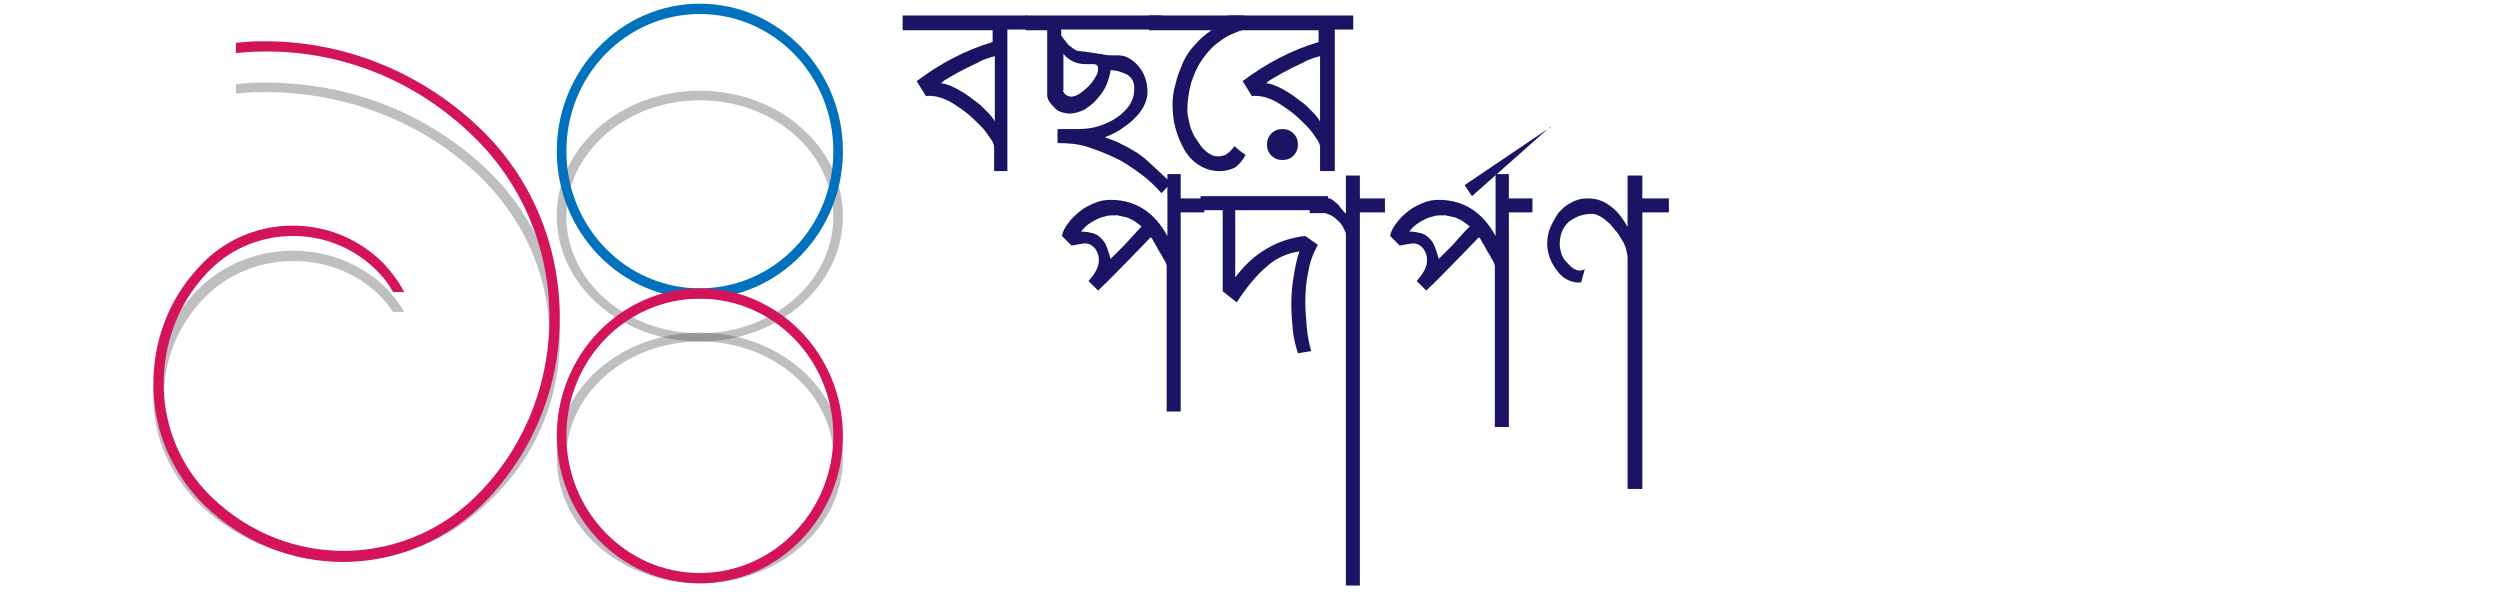
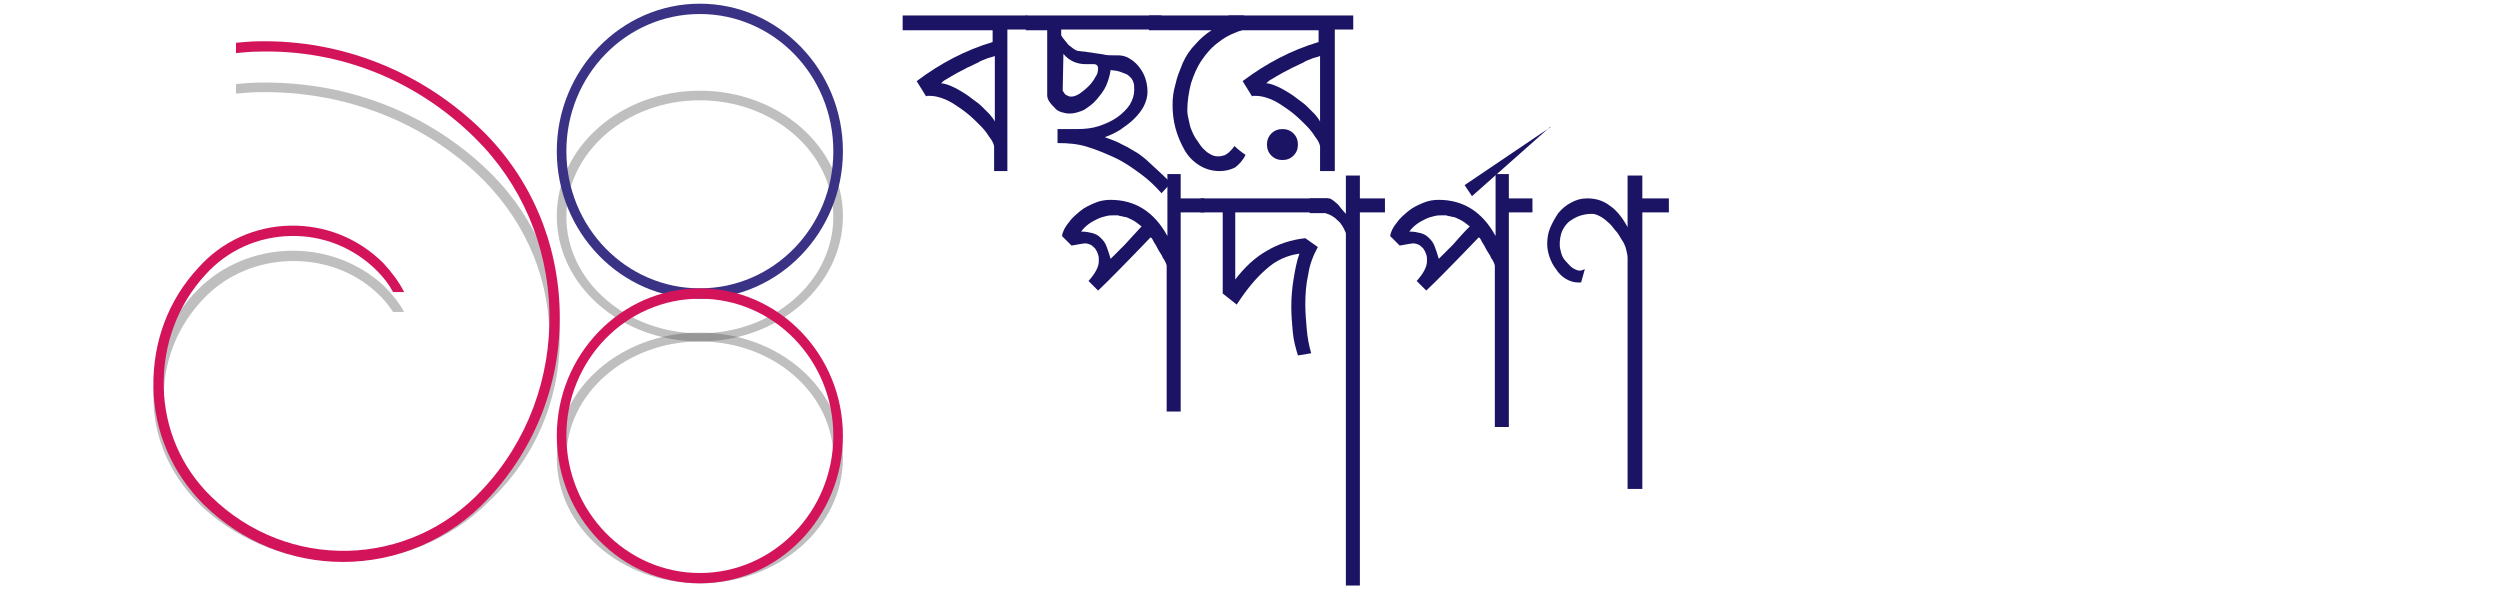
<svg xmlns="http://www.w3.org/2000/svg" version="1.1" id="Layer_1" x="0px" y="0px" width="339px" height="81px" viewBox="0 0 339 81" style="enable-background:new 0 0 339 81;" xml:space="preserve">
  <style type="text/css">
	.st0{fill:#1B1464;}
- 	.st1{opacity:0.38;fill:#565656;}
- 	.st2{fill:#0071BC;}
+ 	.st1{opacity:0.38;fill:#565656;enable-background:new    ;}
+ 	.st2{fill:#3A3284;}
	.st3{fill:#D4145A;}
</style>
-   <path class="st0" d="M136.8,23.2h-2v-3.4c-0.1-0.4-0.3-0.8-0.7-1.3c-0.3-0.5-0.7-1-1.2-1.5c-0.5-0.5-1-1-1.6-1.5  c-0.6-0.5-1.2-0.9-1.8-1.3c-0.6-0.4-1.2-0.7-1.8-0.9c-0.6-0.2-1.1-0.3-1.6-0.3c-0.1,0-0.2,0-0.3,0c-0.1,0-0.2,0-0.2,0.1l-1.3-2.1  c3.2-2.4,6.6-4.2,10.3-5.3V4.1h-12.2V2.1h16.9v1.9h-2.7V23.2z M134.9,7.6c-0.3,0.1-0.6,0.2-1,0.3c-0.4,0.2-0.9,0.3-1.3,0.6  c-0.5,0.2-1,0.5-1.5,0.7c-0.5,0.3-1,0.5-1.5,0.8c-0.5,0.3-0.9,0.5-1.2,0.7c-0.4,0.2-0.6,0.4-0.8,0.6c0.3,0,0.7,0.1,1.2,0.3  c0.5,0.2,0.9,0.4,1.4,0.7c0.5,0.3,1,0.6,1.5,1c0.5,0.4,1,0.7,1.4,1.1c0.4,0.4,0.8,0.8,1.1,1.1c0.3,0.4,0.6,0.7,0.7,1V7.6z" />
-   <path class="st0" d="M149.8,18.6c0.8,0.3,1.4,0.5,2,0.8c0.5,0.3,1.1,0.5,1.5,0.8c0.5,0.3,0.9,0.5,1.3,0.8c0.4,0.3,0.8,0.6,1.2,1  c0.4,0.4,0.9,0.8,1.3,1.2c0.5,0.5,1.1,1,1.7,1.6l-1.3,1.4c-0.8-0.9-1.7-1.8-2.8-2.6c-1.1-0.8-2.2-1.6-3.5-2.2s-2.5-1.1-3.8-1.5  c-1.3-0.4-2.6-0.5-4-0.5v-1.9h2.7c1,0,2-0.1,2.9-0.4c0.9-0.3,1.8-0.7,2.5-1.2c0.7-0.5,1.3-1.1,1.7-1.7c0.4-0.7,0.6-1.3,0.6-2  c0-0.4,0-0.8-0.1-1c-0.1-0.3-0.2-0.5-0.4-0.7c-0.2-0.2-0.4-0.4-0.7-0.5c-0.3-0.1-0.7-0.3-1.2-0.4l-0.8-0.1c-0.1,0.7-0.3,1.4-0.6,2.1  c-0.3,0.7-0.8,1.3-1.3,1.9c-0.5,0.6-1.1,1-1.7,1.4c-0.7,0.3-1.3,0.5-2,0.5c-0.4,0-0.7-0.1-1.1-0.2c-0.3-0.1-0.7-0.3-0.9-0.6  c-0.3-0.3-0.5-0.5-0.7-0.8c-0.2-0.3-0.3-0.6-0.3-0.9V4.1h-2.9V2.1h18.4v1.9h-13.6v0.8c0.3,0.5,0.7,0.9,1,1.3  c0.4,0.3,0.7,0.6,1.2,0.8c0.3,0,0.6,0.1,1,0.1c0.4,0.1,0.9,0.1,1.3,0.2c0.5,0.1,0.9,0.1,1.3,0.2c0.4,0.1,0.8,0.1,1.2,0.1  c0.1,0,0.2,0,0.3,0c0.1,0,0.2,0,0.3,0c0.6,0,1.1,0.1,1.6,0.4c0.5,0.3,0.9,0.6,1.3,1.1c0.4,0.5,0.7,1,0.9,1.6  c0.2,0.6,0.3,1.2,0.3,1.9c0,0.6-0.2,1.3-0.5,1.9c-0.3,0.6-0.8,1.2-1.3,1.7c-0.6,0.6-1.2,1-1.9,1.5C151.4,17.9,150.7,18.3,149.8,18.6  z M144.1,12.3c0.2,0.3,0.3,0.5,0.5,0.6c0.2,0.1,0.4,0.2,0.6,0.2c0.4,0,0.7-0.1,1.2-0.4c0.4-0.3,0.8-0.6,1.2-1  c0.4-0.4,0.7-0.8,0.9-1.2c0.3-0.4,0.4-0.8,0.4-1.2c0-0.4-0.2-0.6-0.6-0.6h-1.1c-1.2,0-2.3-0.5-3-1.4V12.3z" />
-   <path class="st0" d="M168.9,21c-0.4,0.8-0.9,1.3-1.4,1.7c-0.6,0.3-1.3,0.5-2.1,0.5c-1.1,0-2-0.3-2.8-0.8c-0.8-0.5-1.5-1.2-2-2.1  c-0.5-0.9-0.9-1.8-1.2-2.9c-0.3-1.1-0.4-2.2-0.4-3.2c0-0.9,0.1-1.8,0.4-2.8c0.2-1,0.6-1.9,1-2.9c0.4-0.9,1-1.8,1.7-2.5  c0.7-0.8,1.4-1.4,2.2-1.9h-8.5V2.1h12.9V4c-1.3,0.4-2.4,0.9-3.3,1.6c-1,0.7-1.8,1.6-2.4,2.5c-0.7,1-1.1,2-1.5,3.2  c-0.3,1.2-0.5,2.4-0.5,3.7c0,0.4,0.1,0.9,0.2,1.3c0.1,0.5,0.2,1,0.4,1.4c0.2,0.5,0.4,0.9,0.7,1.3c0.3,0.4,0.5,0.8,0.8,1.1  c0.3,0.3,0.6,0.6,1,0.8c0.3,0.2,0.7,0.3,1,0.3c0.3,0,0.5,0,0.7-0.1c0.2,0,0.4-0.1,0.5-0.2c0.2-0.1,0.3-0.2,0.5-0.4  c0.2-0.2,0.4-0.4,0.6-0.7C167.8,20.2,168.3,20.6,168.9,21z" />
-   <path class="st0" d="M181,23.2h-2v-3.4c-0.1-0.4-0.3-0.8-0.7-1.3c-0.3-0.5-0.7-1-1.2-1.5c-0.5-0.5-1-1-1.6-1.5  c-0.6-0.5-1.2-0.9-1.8-1.3c-0.6-0.4-1.2-0.7-1.8-0.9c-0.6-0.2-1.1-0.3-1.6-0.3c-0.1,0-0.2,0-0.3,0c-0.1,0-0.2,0-0.2,0.1l-1.3-2.1  c3.2-2.4,6.6-4.2,10.3-5.3V4.1h-12.2V2.1h16.9v1.9H181V23.2z M179,7.6c-0.3,0.1-0.6,0.2-1,0.3c-0.4,0.2-0.9,0.3-1.3,0.6  c-0.5,0.2-1,0.5-1.5,0.7c-0.5,0.3-1,0.5-1.5,0.8c-0.5,0.3-0.9,0.5-1.2,0.7c-0.4,0.2-0.6,0.4-0.8,0.6c0.3,0,0.7,0.1,1.2,0.3  c0.5,0.2,0.9,0.4,1.4,0.7c0.5,0.3,1,0.6,1.5,1c0.5,0.4,1,0.7,1.4,1.1c0.4,0.4,0.8,0.8,1.1,1.1c0.3,0.4,0.6,0.7,0.7,1V7.6z   M173.9,17.5c0.6,0,1.1,0.2,1.5,0.6c0.4,0.4,0.6,0.9,0.6,1.5c0,0.6-0.2,1.1-0.6,1.5c-0.4,0.4-0.9,0.6-1.5,0.6  c-0.6,0-1.1-0.2-1.5-0.6c-0.4-0.4-0.6-0.9-0.6-1.5c0-0.6,0.2-1.1,0.6-1.5C172.8,17.7,173.3,17.5,173.9,17.5z" />
+   <path class="st0" d="M136.8,23.2h-2v-3.4c-0.1-0.4-0.3-0.8-0.7-1.3c-0.3-0.5-0.7-1-1.2-1.5s-1-1-1.6-1.5s-1.2-0.9-1.8-1.3  c-0.6-0.4-1.2-0.7-1.8-0.9c-0.6-0.2-1.1-0.3-1.6-0.3c-0.1,0-0.2,0-0.3,0c-0.1,0-0.2,0-0.2,0.1l-1.3-2.1c3.2-2.4,6.6-4.2,10.3-5.3  V4.1h-12.2v-2h16.9V4h-2.7v19.2H136.8z M134.9,7.6c-0.3,0.1-0.6,0.2-1,0.3c-0.4,0.2-0.9,0.3-1.3,0.6c-0.5,0.2-1,0.5-1.5,0.7  c-0.5,0.3-1,0.5-1.5,0.8s-0.9,0.5-1.2,0.7c-0.4,0.2-0.6,0.4-0.8,0.6c0.3,0,0.7,0.1,1.2,0.3s0.9,0.4,1.4,0.7s1,0.6,1.5,1  s1,0.7,1.4,1.1c0.4,0.4,0.8,0.8,1.1,1.1c0.3,0.4,0.6,0.7,0.7,1L134.9,7.6L134.9,7.6z" />
+   <path class="st0" d="M149.8,18.6c0.8,0.3,1.4,0.5,2,0.8c0.5,0.3,1.1,0.5,1.5,0.8c0.5,0.3,0.9,0.5,1.3,0.8c0.4,0.3,0.8,0.6,1.2,1  s0.9,0.8,1.3,1.2c0.5,0.5,1.1,1,1.7,1.6l-1.3,1.4c-0.8-0.9-1.7-1.8-2.8-2.6c-1.1-0.8-2.2-1.6-3.5-2.2s-2.5-1.1-3.8-1.5  s-2.6-0.5-4-0.5v-1.9h2.7c1,0,2-0.1,2.9-0.4s1.8-0.7,2.5-1.2c0.7-0.5,1.3-1.1,1.7-1.7c0.4-0.7,0.6-1.3,0.6-2c0-0.4,0-0.8-0.1-1  c-0.1-0.3-0.2-0.5-0.4-0.7s-0.4-0.4-0.7-0.5s-0.7-0.3-1.2-0.4l-0.8-0.1c-0.1,0.7-0.3,1.4-0.6,2.1s-0.8,1.3-1.3,1.9  c-0.5,0.6-1.1,1-1.7,1.4c-0.7,0.3-1.3,0.5-2,0.5c-0.4,0-0.7-0.1-1.1-0.2c-0.3-0.1-0.7-0.3-0.9-0.6c-0.3-0.3-0.5-0.5-0.7-0.8  s-0.3-0.6-0.3-0.9V4.1h-2.9v-2h18.4V4h-13.6v0.8c0.3,0.5,0.7,0.9,1,1.3c0.4,0.3,0.7,0.6,1.2,0.8c0.3,0,0.6,0.1,1,0.1  c0.4,0.1,0.9,0.1,1.3,0.2c0.5,0.1,0.9,0.1,1.3,0.2c0.4,0.1,0.8,0.1,1.2,0.1c0.1,0,0.2,0,0.3,0s0.2,0,0.3,0c0.6,0,1.1,0.1,1.6,0.4  c0.5,0.3,0.9,0.6,1.3,1.1c0.4,0.5,0.7,1,0.9,1.6s0.3,1.2,0.3,1.9c0,0.6-0.2,1.3-0.5,1.9c-0.3,0.6-0.8,1.2-1.3,1.7  c-0.6,0.6-1.2,1-1.9,1.5C151.4,17.9,150.7,18.3,149.8,18.6z M144.1,12.3c0.2,0.3,0.3,0.5,0.5,0.6s0.4,0.2,0.6,0.2  c0.4,0,0.7-0.1,1.2-0.4c0.4-0.3,0.8-0.6,1.2-1s0.7-0.8,0.9-1.2c0.3-0.4,0.4-0.8,0.4-1.2s-0.2-0.6-0.6-0.6h-1.1c-1.2,0-2.3-0.5-3-1.4  L144.1,12.3L144.1,12.3z" />
+   <path class="st0" d="M168.9,21c-0.4,0.8-0.9,1.3-1.4,1.7c-0.6,0.3-1.3,0.5-2.1,0.5c-1.1,0-2-0.3-2.8-0.8s-1.5-1.2-2-2.1  s-0.9-1.8-1.2-2.9s-0.4-2.2-0.4-3.2c0-0.9,0.1-1.8,0.4-2.8c0.2-1,0.6-1.9,1-2.9c0.4-0.9,1-1.8,1.7-2.5c0.7-0.8,1.4-1.4,2.2-1.9h-8.5  v-2h12.9V4c-1.3,0.4-2.4,0.9-3.3,1.6c-1,0.7-1.8,1.6-2.4,2.5c-0.7,1-1.1,2-1.5,3.2c-0.3,1.2-0.5,2.4-0.5,3.7c0,0.4,0.1,0.9,0.2,1.3  c0.1,0.5,0.2,1,0.4,1.4c0.2,0.5,0.4,0.9,0.7,1.3s0.5,0.8,0.8,1.1c0.3,0.3,0.6,0.6,1,0.8c0.3,0.2,0.7,0.3,1,0.3s0.5,0,0.7-0.1  c0.2,0,0.4-0.1,0.5-0.2c0.2-0.1,0.3-0.2,0.5-0.4c0.2-0.2,0.4-0.4,0.6-0.7C167.8,20.2,168.3,20.6,168.9,21z" />
+   <path class="st0" d="M181,23.2h-2v-3.4c-0.1-0.4-0.3-0.8-0.7-1.3c-0.3-0.5-0.7-1-1.2-1.5s-1-1-1.6-1.5s-1.2-0.9-1.8-1.3  c-0.6-0.4-1.2-0.7-1.8-0.9s-1.1-0.3-1.6-0.3c-0.1,0-0.2,0-0.3,0s-0.2,0-0.2,0.1l-1.3-2.1c3.2-2.4,6.6-4.2,10.3-5.3V4.1h-12.2v-2  h16.9V4H181V23.2z M179,7.6c-0.3,0.1-0.6,0.2-1,0.3c-0.4,0.2-0.9,0.3-1.3,0.6c-0.5,0.2-1,0.5-1.5,0.7c-0.5,0.3-1,0.5-1.5,0.8  s-0.9,0.5-1.2,0.7c-0.4,0.2-0.6,0.4-0.8,0.6c0.3,0,0.7,0.1,1.2,0.3s0.9,0.4,1.4,0.7s1,0.6,1.5,1s1,0.7,1.4,1.1  c0.4,0.4,0.8,0.8,1.1,1.1c0.3,0.4,0.6,0.7,0.7,1L179,7.6L179,7.6z M173.9,17.5c0.6,0,1.1,0.2,1.5,0.6s0.6,0.9,0.6,1.5  s-0.2,1.1-0.6,1.5c-0.4,0.4-0.9,0.6-1.5,0.6s-1.1-0.2-1.5-0.6s-0.6-0.9-0.6-1.5s0.2-1.1,0.6-1.5S173.3,17.5,173.9,17.5z" />
  <g>
-     <path class="st0" d="M160.1,23.8v3.1h3.2v1.9h-3.2v27h-1.9V36.1c0-0.1,0-0.2-0.1-0.4c-0.1-0.2-0.2-0.5-0.4-0.7   c-0.1-0.3-0.3-0.6-0.5-0.9c-0.2-0.3-0.3-0.6-0.5-0.9c-0.2-0.3-0.3-0.5-0.4-0.7c-0.1-0.2-0.2-0.3-0.3-0.3c-0.7,0.7-1.6,1.7-2.8,2.9   c-1.2,1.2-2.6,2.7-4.3,4.3l-1.3-1.3c0.9-1,1.4-1.9,1.4-2.7c0-0.3,0-0.6-0.1-0.9c-0.1-0.3-0.2-0.5-0.4-0.8c-0.2-0.2-0.4-0.4-0.6-0.5   c-0.2-0.1-0.5-0.2-0.8-0.2c-0.1,0-0.7,0.1-1.8,0.3l-1.3-1.3c0.1-0.6,0.4-1.2,0.9-1.8c0.4-0.6,1-1.1,1.6-1.6c0.6-0.5,1.3-0.8,2-1.1   c0.7-0.3,1.4-0.4,2.1-0.4c3.3,0,5.9,1.6,7.7,4.9v-8.4H160.1z M154.8,30.7c-0.5-0.4-0.9-0.7-1.3-0.9c-0.4-0.2-0.8-0.4-1.1-0.4   c-0.3-0.1-0.6-0.1-0.8-0.2c-0.2,0-0.5,0-0.6,0c-0.3,0-0.6,0-1,0.1c-0.4,0.1-0.8,0.2-1.2,0.4c-0.4,0.2-0.8,0.4-1.2,0.7   c-0.4,0.3-0.7,0.6-1,1c0.6,0,1.1,0.1,1.5,0.2c0.4,0.1,0.8,0.3,1.1,0.6c0.3,0.3,0.6,0.6,0.8,1.1c0.2,0.5,0.4,1.1,0.6,1.8   c0.6-0.6,1.2-1.2,1.9-1.9C153.2,32.4,154,31.6,154.8,30.7z" />
-     <path class="st0" d="M167.5,28.8v8.8c1.3-1.7,2.7-3,4.3-3.9c1.5-0.9,3.3-1.5,5.2-1.7l1.7,1.2c-0.6,1.1-1.1,2.3-1.3,3.7   c-0.3,1.3-0.4,2.7-0.4,4.1c0,1.1,0.1,2.2,0.2,3.4c0.1,1.1,0.3,2.2,0.6,3.2l-1.8,0.3c-0.3-1-0.6-2-0.7-3.2c-0.1-1.1-0.2-2.3-0.2-3.4   c0-1.2,0.1-2.5,0.3-3.7c0.2-1.2,0.4-2.4,0.8-3.5c-1.6,0.2-3.2,0.9-4.5,2.1c-1.4,1.2-2.7,2.8-4,4.8l-1.9-1.5v-11h-3v-1.9h17.3v1.9   H167.5z" />
-     <path class="st0" d="M177.6,26.9h2.7c0.2,0.1,0.4,0.2,0.5,0.3c0.2,0.1,0.3,0.3,0.5,0.4c0.2,0.2,0.3,0.3,0.5,0.6   c0.2,0.2,0.4,0.5,0.7,0.8v-5.2h1.9v3.1h3.4v1.9h-3.4v50.6h-1.9V31.6c-0.3-0.7-0.6-1.3-1.1-1.7c-0.5-0.5-1-0.8-1.7-1h-2.1V26.9z" />
-     <path class="st0" d="M204.6,23.8v3.1h3.2v1.9h-3.2v29.1h-1.9V36.1c0-0.1,0-0.2-0.1-0.4c-0.1-0.2-0.2-0.5-0.4-0.7   c-0.1-0.3-0.3-0.6-0.5-0.9c-0.2-0.3-0.3-0.6-0.5-0.9c-0.2-0.3-0.3-0.5-0.4-0.7c-0.1-0.2-0.2-0.3-0.3-0.3c-0.7,0.7-1.6,1.7-2.8,2.9   c-1.2,1.2-2.6,2.7-4.3,4.3l-1.3-1.3c0.9-1,1.4-1.9,1.4-2.7c0-0.3,0-0.6-0.1-0.9c-0.1-0.3-0.2-0.5-0.4-0.8c-0.2-0.2-0.4-0.4-0.6-0.5   c-0.2-0.1-0.5-0.2-0.8-0.2c-0.1,0-0.7,0.1-1.8,0.3l-1.3-1.3c0.1-0.6,0.4-1.2,0.9-1.8c0.4-0.6,1-1.1,1.6-1.6c0.6-0.5,1.3-0.8,2-1.1   c0.7-0.3,1.4-0.4,2.1-0.4c3.3,0,5.9,1.6,7.7,4.9v-8.4H204.6z M199.3,30.7c-0.5-0.4-0.9-0.7-1.3-0.9c-0.4-0.2-0.8-0.4-1.1-0.4   c-0.3-0.1-0.6-0.1-0.8-0.2c-0.2,0-0.5,0-0.6,0c-0.3,0-0.6,0-1,0.1c-0.4,0.1-0.8,0.2-1.2,0.4c-0.4,0.2-0.8,0.4-1.2,0.7   c-0.4,0.3-0.7,0.6-1,1c0.6,0,1.1,0.1,1.5,0.2c0.4,0.1,0.8,0.3,1.1,0.6c0.3,0.3,0.6,0.6,0.8,1.1c0.2,0.5,0.4,1.1,0.6,1.8   c0.6-0.6,1.2-1.2,1.9-1.9C197.7,32.4,198.4,31.6,199.3,30.7z" />
-     <path class="st0" d="M199.6,26.6l-1-1.5l11.7-7.9l-0.1,0L199.6,26.6z" />
-     <path class="st0" d="M214.4,38.3c-0.1,0-0.1,0-0.2,0c-0.1,0-0.2,0-0.3,0c-0.5,0-1.1-0.2-1.6-0.5c-0.5-0.3-1-0.8-1.3-1.3   c-0.4-0.5-0.7-1.1-0.9-1.7c-0.2-0.6-0.3-1.2-0.3-1.7c0-0.7,0.1-1.5,0.4-2.2c0.3-0.7,0.7-1.4,1.1-2c0.5-0.6,1.1-1.1,1.7-1.4   c0.7-0.4,1.4-0.6,2.2-0.6c1.2,0,2.2,0.3,3.1,1c0.9,0.6,1.7,1.6,2.4,2.9v-7h2v3.1h3.6v1.9h-3.6v37.5h-2V35c0-0.4-0.1-0.8-0.2-1.2   c-0.1-0.4-0.3-0.9-0.6-1.3c-0.3-0.5-0.5-0.9-0.9-1.3c-0.3-0.4-0.6-0.8-1-1.1c-0.3-0.3-0.7-0.6-1.1-0.8c-0.4-0.2-0.7-0.3-1-0.3   c-0.7,0-1.2,0.1-1.8,0.3c-0.5,0.2-1,0.5-1.4,0.8c-0.4,0.4-0.7,0.8-0.9,1.3c-0.2,0.5-0.3,1.1-0.3,1.8c0,0.4,0.1,0.7,0.2,1.1   c0.1,0.4,0.3,0.8,0.6,1.1c0.3,0.3,0.5,0.6,0.9,0.9c0.3,0.2,0.7,0.4,1,0.4c0.2,0,0.5-0.1,0.7-0.2L214.4,38.3z" />
+     <path class="st0" d="M160.1,23.8v3.1h3.2v1.9h-3.2v27h-1.9V36.1c0-0.1,0-0.2-0.1-0.4s-0.2-0.5-0.4-0.7c-0.1-0.3-0.3-0.6-0.5-0.9   c-0.2-0.3-0.3-0.6-0.5-0.9c-0.2-0.3-0.3-0.5-0.4-0.7c-0.1-0.2-0.2-0.3-0.3-0.3c-0.7,0.7-1.6,1.7-2.8,2.9s-2.6,2.7-4.3,4.3l-1.3-1.3   c0.9-1,1.4-1.9,1.4-2.7c0-0.3,0-0.6-0.1-0.9c-0.1-0.3-0.2-0.5-0.4-0.8c-0.2-0.2-0.4-0.4-0.6-0.5c-0.2-0.1-0.5-0.2-0.8-0.2   c-0.1,0-0.7,0.1-1.8,0.3L144,32c0.1-0.6,0.4-1.2,0.9-1.8c0.4-0.6,1-1.1,1.6-1.6s1.3-0.8,2-1.1c0.7-0.3,1.4-0.4,2.1-0.4   c3.3,0,5.9,1.6,7.7,4.9v-8.4h1.8V23.8z M154.8,30.7c-0.5-0.4-0.9-0.7-1.3-0.9c-0.4-0.2-0.8-0.4-1.1-0.4c-0.3-0.1-0.6-0.1-0.8-0.2   c-0.2,0-0.5,0-0.6,0c-0.3,0-0.6,0-1,0.1s-0.8,0.2-1.2,0.4c-0.4,0.2-0.8,0.4-1.2,0.7c-0.4,0.3-0.7,0.6-1,1c0.6,0,1.1,0.1,1.5,0.2   s0.8,0.3,1.1,0.6s0.6,0.6,0.8,1.1s0.4,1.1,0.6,1.8c0.6-0.6,1.2-1.2,1.9-1.9C153.2,32.4,154,31.6,154.8,30.7z" />
+     <path class="st0" d="M167.5,29.1v8.8c1.3-1.7,2.7-3,4.3-3.9c1.5-0.9,3.3-1.5,5.2-1.7l1.7,1.2c-0.6,1.1-1.1,2.3-1.3,3.7   c-0.3,1.3-0.4,2.7-0.4,4.1c0,1.1,0.1,2.2,0.2,3.4c0.1,1.1,0.3,2.2,0.6,3.2l-1.8,0.3c-0.3-1-0.6-2-0.7-3.2c-0.1-1.1-0.2-2.3-0.2-3.4   c0-1.2,0.1-2.5,0.3-3.7s0.4-2.4,0.8-3.5c-1.6,0.2-3.2,0.9-4.5,2.1c-1.4,1.2-2.7,2.8-4,4.8l-1.9-1.5v-11h-3v-1.9h17.3v1.9h-12.6   V29.1z" />
+     <path class="st0" d="M177.6,26.9h2.7c0.2,0.1,0.4,0.2,0.5,0.3c0.2,0.1,0.3,0.3,0.5,0.4c0.2,0.2,0.3,0.3,0.5,0.6   c0.2,0.2,0.4,0.5,0.7,0.8v-5.2h1.9v3.1h3.4v1.9h-3.4v50.6h-1.9V31.6c-0.3-0.7-0.6-1.3-1.1-1.7c-0.5-0.5-1-0.8-1.7-1h-2.1   L177.6,26.9L177.6,26.9z" />
+     <path class="st0" d="M204.6,23.8v3.1h3.2v1.9h-3.2v29.1h-1.9V36.1c0-0.1,0-0.2-0.1-0.4s-0.2-0.5-0.4-0.7c-0.1-0.3-0.3-0.6-0.5-0.9   c-0.2-0.3-0.3-0.6-0.5-0.9c-0.2-0.3-0.3-0.5-0.4-0.7c-0.1-0.2-0.2-0.3-0.3-0.3c-0.7,0.7-1.6,1.7-2.8,2.9s-2.6,2.7-4.3,4.3l-1.3-1.3   c0.9-1,1.4-1.9,1.4-2.7c0-0.3,0-0.6-0.1-0.9c-0.1-0.3-0.2-0.5-0.4-0.8c-0.2-0.2-0.4-0.4-0.6-0.5c-0.2-0.1-0.5-0.2-0.8-0.2   c-0.1,0-0.7,0.1-1.8,0.3l-1.3-1.3c0.1-0.6,0.4-1.2,0.9-1.8c0.4-0.6,1-1.1,1.6-1.6s1.3-0.8,2-1.1c0.7-0.3,1.4-0.4,2.1-0.4   c3.3,0,5.9,1.6,7.7,4.9v-8.4h1.8V23.8z M199.3,30.7c-0.5-0.4-0.9-0.7-1.3-0.9c-0.4-0.2-0.8-0.4-1.1-0.4c-0.3-0.1-0.6-0.1-0.8-0.2   c-0.2,0-0.5,0-0.6,0c-0.3,0-0.6,0-1,0.1s-0.8,0.2-1.2,0.4c-0.4,0.2-0.8,0.4-1.2,0.7c-0.4,0.3-0.7,0.6-1,1c0.6,0,1.1,0.1,1.5,0.2   s0.8,0.3,1.1,0.6s0.6,0.6,0.8,1.1s0.4,1.1,0.6,1.8c0.6-0.6,1.2-1.2,1.9-1.9C197.7,32.4,198.4,31.6,199.3,30.7z" />
+     <path class="st0" d="M199.6,26.6l-1-1.5l11.7-7.9h-0.1L199.6,26.6z" />
+     <path class="st0" d="M214.4,38.3c-0.1,0-0.1,0-0.2,0c-0.1,0-0.2,0-0.3,0c-0.5,0-1.1-0.2-1.6-0.5s-1-0.8-1.3-1.3   c-0.4-0.5-0.7-1.1-0.9-1.7c-0.2-0.6-0.3-1.2-0.3-1.7c0-0.7,0.1-1.5,0.4-2.2c0.3-0.7,0.7-1.4,1.1-2c0.5-0.6,1.1-1.1,1.7-1.4   c0.7-0.4,1.4-0.6,2.2-0.6c1.2,0,2.2,0.3,3.1,1c0.9,0.6,1.7,1.6,2.4,2.9v-7h2v3.1h3.6v1.9h-3.6v37.5h-2V35c0-0.4-0.1-0.8-0.2-1.2   c-0.1-0.4-0.3-0.9-0.6-1.3c-0.3-0.5-0.5-0.9-0.9-1.3c-0.3-0.4-0.6-0.8-1-1.1c-0.3-0.3-0.7-0.6-1.1-0.8c-0.4-0.2-0.7-0.3-1-0.3   c-0.7,0-1.2,0.1-1.8,0.3c-0.5,0.2-1,0.5-1.4,0.8c-0.4,0.4-0.7,0.8-0.9,1.3s-0.3,1.1-0.3,1.8c0,0.4,0.1,0.7,0.2,1.1   c0.1,0.4,0.3,0.8,0.6,1.1s0.5,0.6,0.9,0.9c0.3,0.2,0.7,0.4,1,0.4c0.2,0,0.5-0.1,0.7-0.2L214.4,38.3z" />
  </g>
  <path class="st1" d="M94.9,46.3c-10.7,0-19.4-7.6-19.4-17s8.7-17,19.4-17s19.4,7.6,19.4,17S105.6,46.3,94.9,46.3z M94.9,13.6  c-10,0-18.1,7.1-18.1,15.8s8.1,15.8,18.1,15.8S113,38.1,113,29.4S104.9,13.6,94.9,13.6z" />
-   <path class="st1" d="M94.9,79.1c-10.7,0-19.4-7.6-19.4-17c0-9.4,8.7-17,19.4-17s19.4,7.6,19.4,17C114.3,71.5,105.6,79.1,94.9,79.1z   M94.9,46.3c-10,0-18.1,7.1-18.1,15.8c0,8.7,8.1,15.8,18.1,15.8S113,70.8,113,62.1C113,53.4,104.9,46.3,94.9,46.3z" />
-   <path class="st1" d="M75.9,45.1c-0.2-8.7-3.9-16.7-10.5-22.7c-8.2-7.5-18.9-11.4-30.3-11.2c-1,0-2,0.1-3.1,0.2v1.3  c1-0.1,2.1-0.2,3.1-0.2c11-0.2,21.4,3.6,29.3,10.8c6.3,5.8,9.9,13.5,10.1,21.8c0.2,8.3-3,16.2-9.1,22.2c-9.9,9.9-26.5,10.2-36.8,0.8  c-4-3.6-6.3-8.5-6.4-13.8c-0.1-5.3,1.9-10.3,5.7-14.1c3-3,7.1-4.7,11.5-4.8c4.4-0.1,8.6,1.4,11.7,4.3c0.9,0.8,1.6,1.7,2.2,2.6h1.5  c-0.7-1.3-1.7-2.5-2.8-3.6c-3.4-3.1-7.9-4.8-12.7-4.7c-4.7,0.1-9.2,2-12.4,5.2c-4.1,4.1-6.2,9.4-6.1,15c0.1,5.6,2.6,10.8,6.8,14.7  c5.3,4.8,12.1,7.2,18.9,7.2c7.2,0,14.4-2.7,19.8-8.1C72.7,62,76.1,53.8,75.9,45.1z" />
+   <path class="st1" d="M94.9,79.1c-10.7,0-19.4-7.6-19.4-17s8.7-17,19.4-17s19.4,7.6,19.4,17S105.6,79.1,94.9,79.1z M94.9,46.3  c-10,0-18.1,7.1-18.1,15.8s8.1,15.8,18.1,15.8S113,70.8,113,62.1S104.9,46.3,94.9,46.3z" />
+   <path class="st1" d="M75.9,45.1c-0.2-8.7-3.9-16.7-10.5-22.7C57.2,14.9,46.5,11,35.1,11.2c-1,0-2,0.1-3.1,0.2v1.3  c1-0.1,2.1-0.2,3.1-0.2c11-0.2,21.4,3.6,29.3,10.8c6.3,5.8,9.9,13.5,10.1,21.8s-3,16.2-9.1,22.2c-9.9,9.9-26.5,10.2-36.8,0.8  c-4-3.6-6.3-8.5-6.4-13.8s1.9-10.3,5.7-14.1c3-3,7.1-4.7,11.5-4.8s8.6,1.4,11.7,4.3c0.9,0.8,1.6,1.7,2.2,2.6h1.5  c-0.7-1.3-1.7-2.5-2.8-3.6c-3.4-3.1-7.9-4.8-12.7-4.7c-4.7,0.1-9.2,2-12.4,5.2c-4.1,4.1-6.2,9.4-6.1,15c0.1,5.6,2.6,10.8,6.8,14.7  c5.3,4.8,12.1,7.2,18.9,7.2c7.2,0,14.4-2.7,19.8-8.1C72.7,62,76.1,53.8,75.9,45.1z" />
  <path class="st2" d="M94.9,40.5c-10.7,0-19.4-9-19.4-20s8.7-20,19.4-20s19.4,9,19.4,20S105.6,40.5,94.9,40.5z M94.9,1.9  c-10,0-18.1,8.3-18.1,18.6s8.1,18.6,18.1,18.6S113,30.8,113,20.5S104.9,1.9,94.9,1.9z" />
-   <path class="st3" d="M94.9,79.1c-10.7,0-19.4-9-19.4-20c0-11,8.7-20,19.4-20s19.4,9,19.4,20C114.3,70.1,105.6,79.1,94.9,79.1z   M94.9,40.5c-10,0-18.1,8.3-18.1,18.6c0,10.2,8.1,18.6,18.1,18.6S113,69.3,113,59.1C113,48.8,104.9,40.5,94.9,40.5z" />
-   <path class="st3" d="M75.9,42.3c-0.2-9.4-3.9-18.1-10.5-24.6C57.2,9.7,46.4,5.4,35.1,5.6c-1,0-2,0.1-3.1,0.2v1.4  C33,7.1,34.1,7,35.1,7c11-0.3,21.4,3.9,29.3,11.7c6.3,6.2,9.9,14.6,10.1,23.6c0.2,9-3,17.6-9.1,24.1C55.5,77.1,39,77.5,28.6,67.3  c-4-3.9-6.3-9.2-6.4-14.9c-0.1-5.7,1.9-11.1,5.7-15.2c3-3.3,7.1-5.1,11.5-5.2c4.4-0.1,8.6,1.6,11.7,4.7c0.9,0.9,1.6,1.8,2.2,2.9h1.5  c-0.7-1.4-1.7-2.7-2.8-3.9c-3.4-3.4-7.9-5.2-12.7-5.1c-4.7,0.1-9.2,2.1-12.4,5.7c-4.1,4.4-6.2,10.1-6.1,16.2  c0.1,6.1,2.6,11.7,6.8,15.9c5.3,5.2,12.1,7.8,18.9,7.8c7.2,0,14.4-2.9,19.8-8.7C72.7,60.6,76.1,51.7,75.9,42.3z" />
+   <path class="st3" d="M94.9,79.1c-10.7,0-19.4-9-19.4-20s8.7-20,19.4-20s19.4,9,19.4,20S105.6,79.1,94.9,79.1z M94.9,40.5  c-10,0-18.1,8.3-18.1,18.6c0,10.2,8.1,18.6,18.1,18.6S113,69.3,113,59.1C113,48.8,104.9,40.5,94.9,40.5z" />
+   <path class="st3" d="M75.9,42.3c-0.2-9.4-3.9-18.1-10.5-24.6c-8.2-8-19-12.3-30.3-12.1c-1,0-2,0.1-3.1,0.2v1.4C33,7.1,34.1,7,35.1,7  c11-0.3,21.4,3.9,29.3,11.7c6.3,6.2,9.9,14.6,10.1,23.6s-3,17.6-9.1,24.1C55.5,77.1,39,77.5,28.6,67.3c-4-3.9-6.3-9.2-6.4-14.9  c-0.1-5.7,1.9-11.1,5.7-15.2c3-3.3,7.1-5.1,11.5-5.2c4.4-0.1,8.6,1.6,11.7,4.7c0.9,0.9,1.6,1.8,2.2,2.9h1.5  c-0.7-1.4-1.7-2.7-2.8-3.9c-3.4-3.4-7.9-5.2-12.7-5.1c-4.7,0.1-9.2,2.1-12.4,5.7c-4.1,4.4-6.2,10.1-6.1,16.2  c0.1,6.1,2.6,11.7,6.8,15.9c5.3,5.2,12.1,7.8,18.9,7.8c7.2,0,14.4-2.9,19.8-8.7C72.7,60.6,76.1,51.7,75.9,42.3z" />
</svg>
